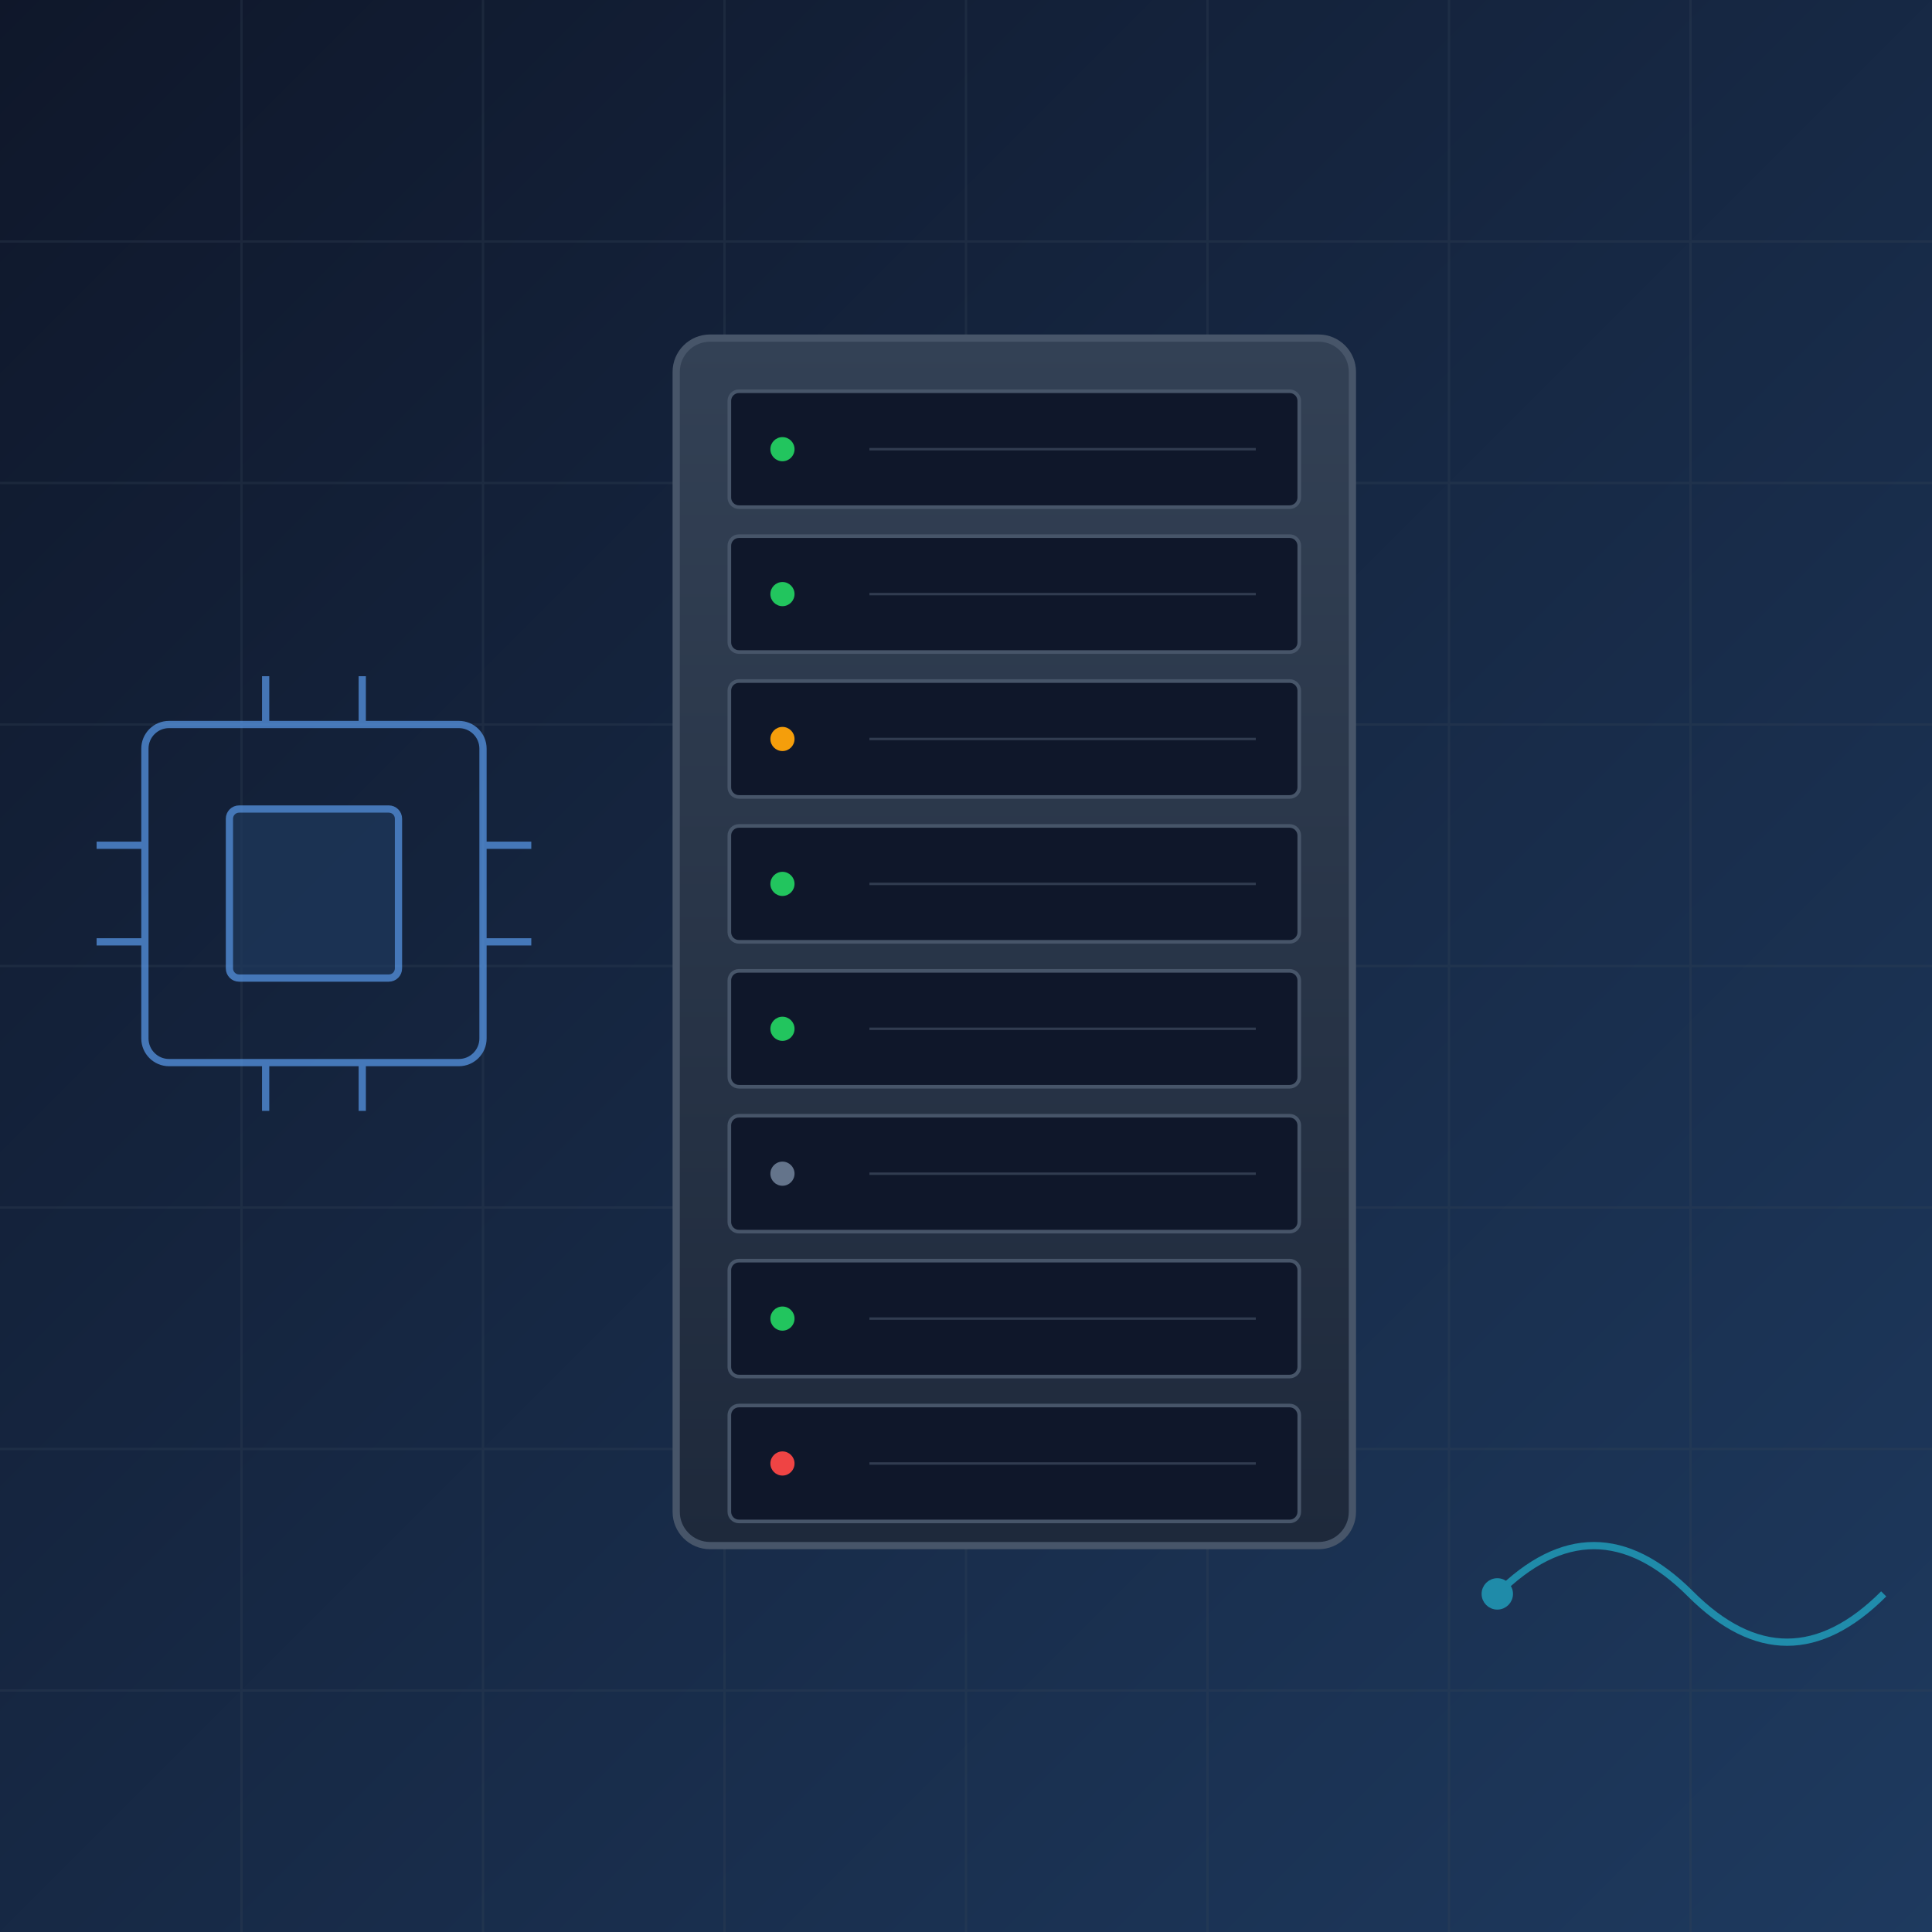
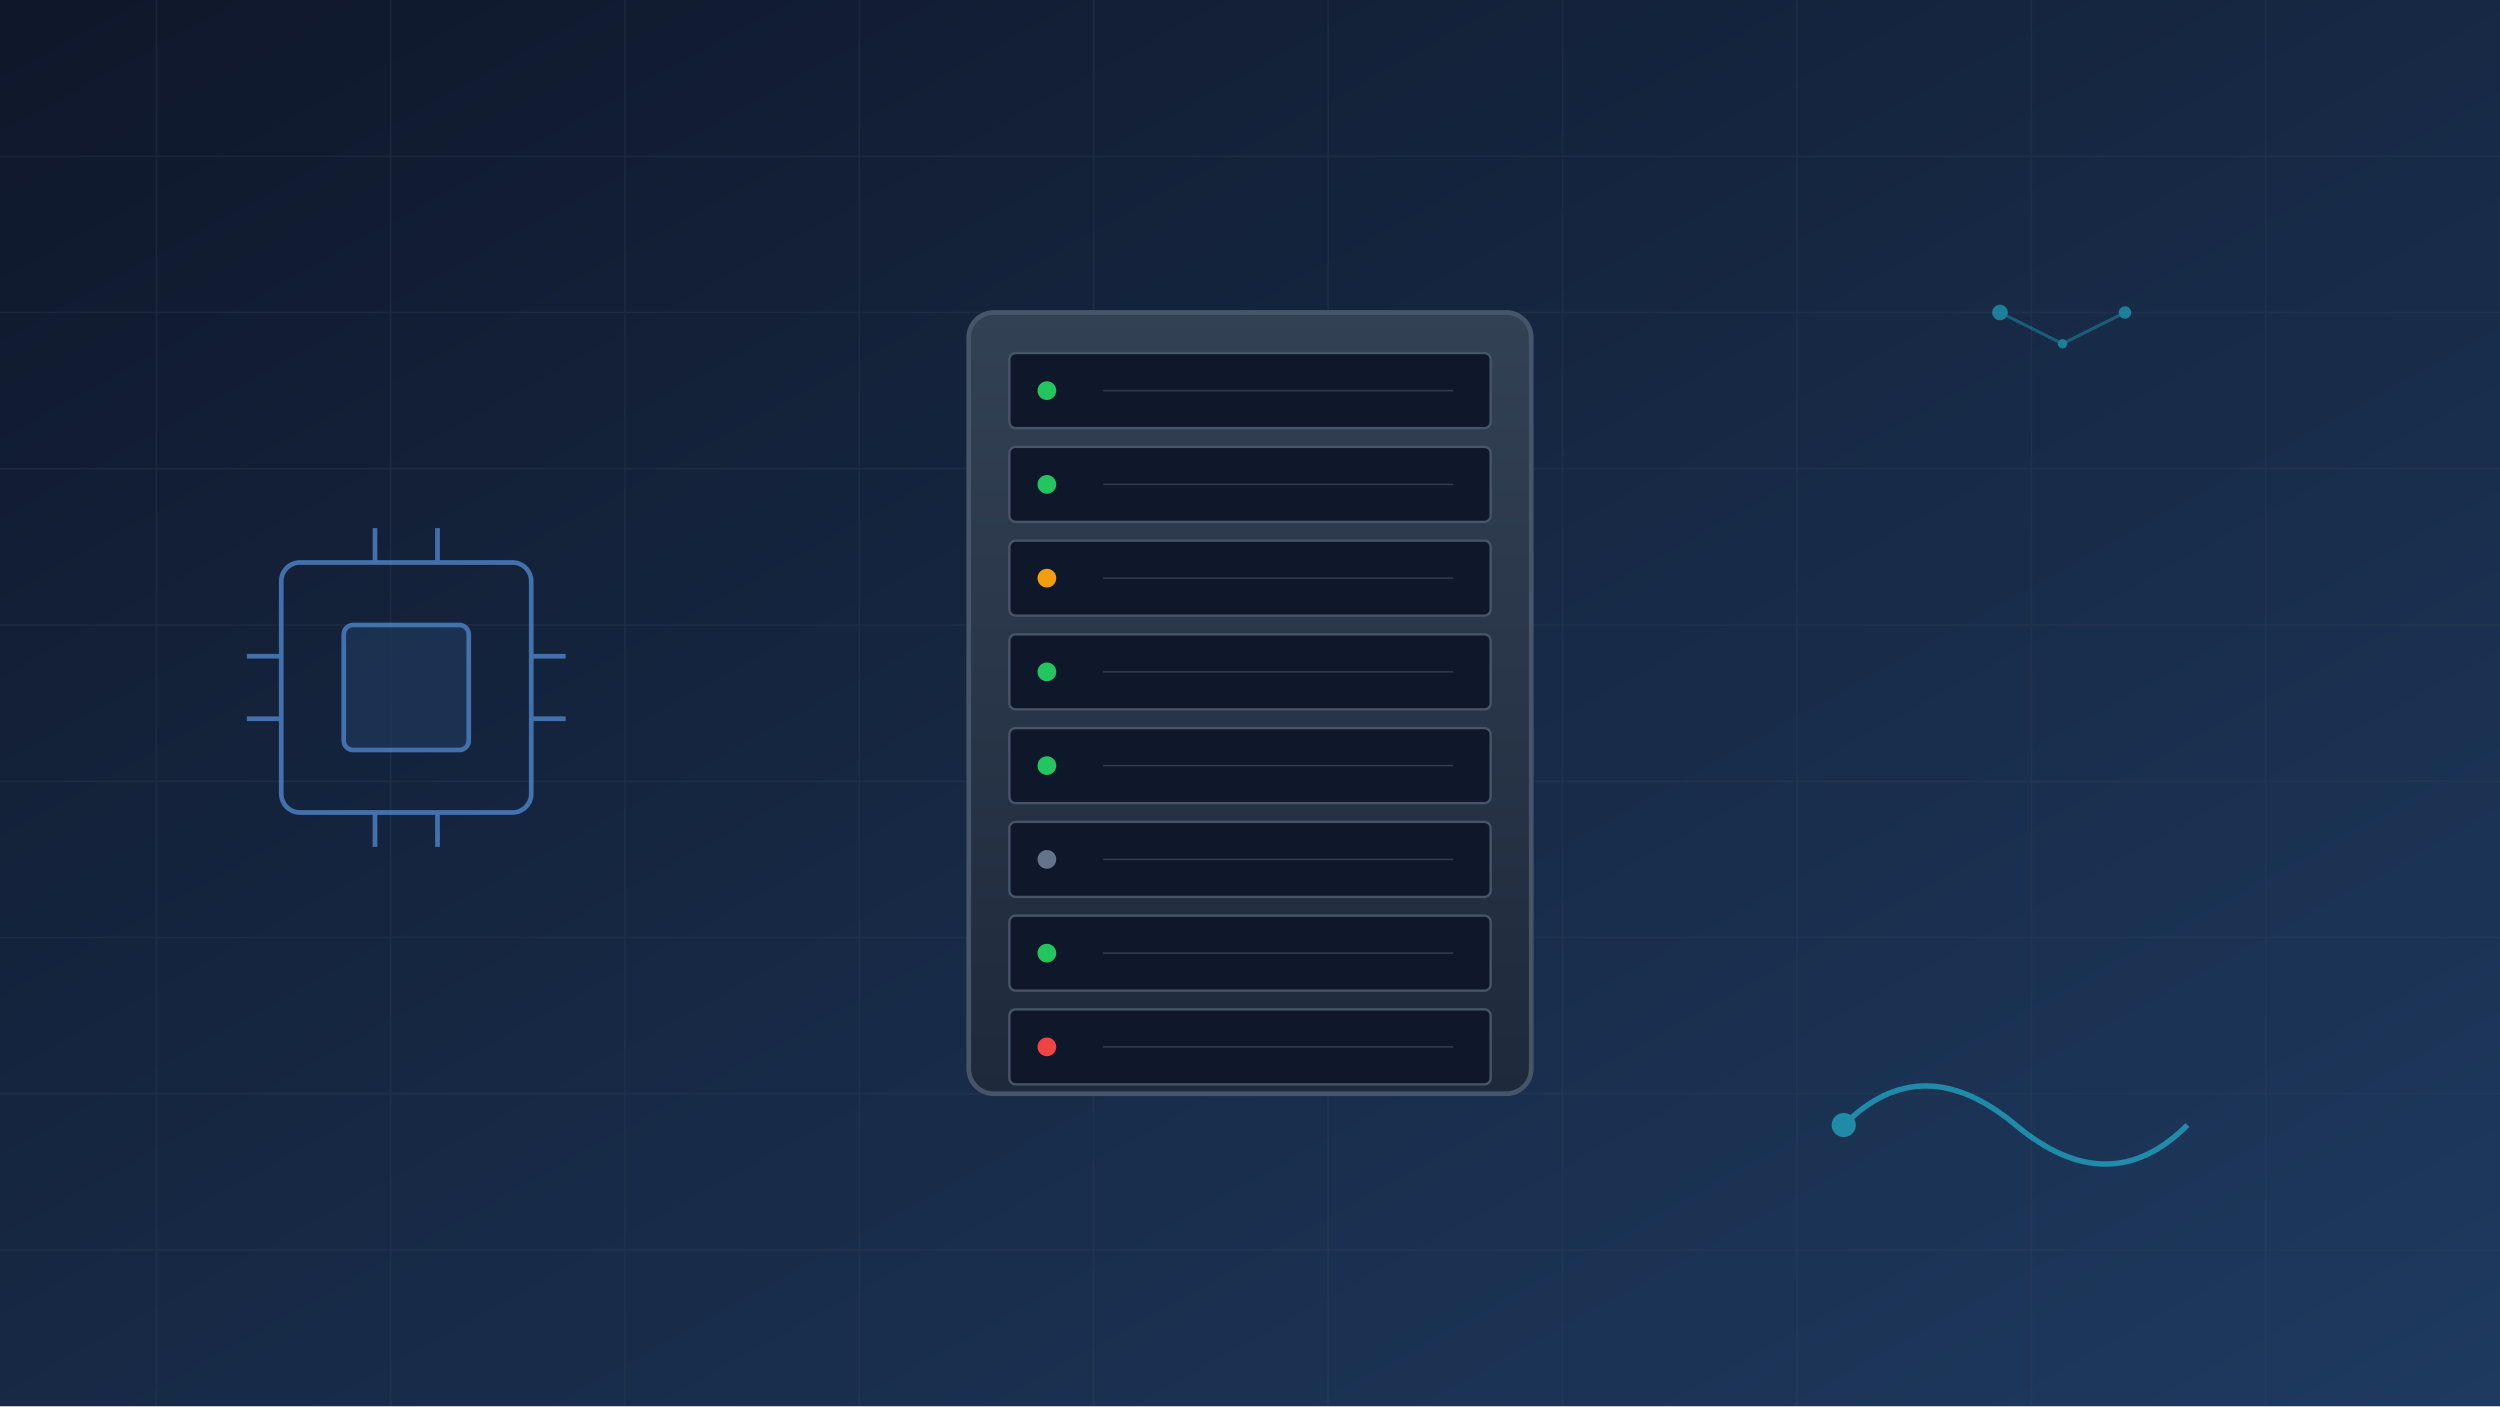
- <svg xmlns="http://www.w3.org/2000/svg" viewBox="0 0 800 800" preserveAspectRatio="xMidYMid slice">
+ <svg xmlns="http://www.w3.org/2000/svg" viewBox="0 0 1600 900" preserveAspectRatio="xMidYMid slice">
  <defs>
    <linearGradient id="bg" x1="0" y1="0" x2="1" y2="1">
      <stop offset="0" stop-color="#0f172a" />
      <stop offset="1" stop-color="#1e3a5f" />
    </linearGradient>
    <linearGradient id="rack" x1="0" y1="0" x2="0" y2="1">
      <stop offset="0" stop-color="#334155" />
      <stop offset="1" stop-color="#1e293b" />
    </linearGradient>
  </defs>
-   <rect width="800" height="800" fill="url(#bg)" />
-   <g stroke="#334155" stroke-width="1" opacity="0.32">
-     <path d="M0 100 H800 M0 200 H800 M0 300 H800 M0 400 H800 M0 500 H800 M0 600 H800 M0 700 H800" />
-     <path d="M100 0 V800 M200 0 V800 M300 0 V800 M400 0 V800 M500 0 V800 M600 0 V800 M700 0 V800" />
+   <rect width="1600" height="900" fill="url(#bg)" />
+   <g stroke="#334155" stroke-width="1" opacity="0.3">
+     <path d="M0 100 H1600 M0 200 H1600 M0 300 H1600 M0 400 H1600 M0 500 H1600 M0 600 H1600 M0 700 H1600 M0 800 H1600" />
+     <path d="M100 0 V900 M250 0 V900 M400 0 V900 M550 0 V900 M700 0 V900 M850 0 V900 M1000 0 V900 M1150 0 V900 M1300 0 V900 M1450 0 V900" />
  </g>
-   <g transform="translate(60,300)" fill="none" stroke="#60a5fa" stroke-width="3" opacity="0.65">
-     <rect x="0" y="0" width="140" height="140" rx="10" />
-     <rect x="35" y="35" width="70" height="70" rx="4" fill="#1e3a5f" />
-     <path d="M0 50 H-20 M0 90 H-20 M140 50 H160 M140 90 H160 M50 0 V-20 M90 0 V-20 M50 140 V160 M90 140 V160" />
+   <g transform="translate(180,360)" fill="none" stroke="#60a5fa" stroke-width="3" opacity="0.6">
+     <rect x="0" y="0" width="160" height="160" rx="12" />
+     <rect x="40" y="40" width="80" height="80" rx="6" fill="#1e3a5f" />
+     <path d="M0 60 H-22 M0 100 H-22 M160 60 H182 M160 100 H182 M60 0 V-22 M100 0 V-22 M60 160 V182 M100 160 V182" />
  </g>
-   <g transform="translate(280,140)">
-     <rect width="280" height="500" rx="14" fill="url(#rack)" stroke="#475569" stroke-width="3" />
+   <g transform="translate(620,200)">
+     <rect width="360" height="500" rx="16" fill="url(#rack)" stroke="#475569" stroke-width="3" />
    <g fill="#0f172a" stroke="#475569" stroke-width="1.5">
-       <rect x="22" y="22" width="236" height="48" rx="4" />
-       <rect x="22" y="82" width="236" height="48" rx="4" />
-       <rect x="22" y="142" width="236" height="48" rx="4" />
-       <rect x="22" y="202" width="236" height="48" rx="4" />
-       <rect x="22" y="262" width="236" height="48" rx="4" />
-       <rect x="22" y="322" width="236" height="48" rx="4" />
-       <rect x="22" y="382" width="236" height="48" rx="4" />
-       <rect x="22" y="442" width="236" height="48" rx="4" />
+       <rect x="26" y="26" width="308" height="48" rx="4" />
+       <rect x="26" y="86" width="308" height="48" rx="4" />
+       <rect x="26" y="146" width="308" height="48" rx="4" />
+       <rect x="26" y="206" width="308" height="48" rx="4" />
+       <rect x="26" y="266" width="308" height="48" rx="4" />
+       <rect x="26" y="326" width="308" height="48" rx="4" />
+       <rect x="26" y="386" width="308" height="48" rx="4" />
+       <rect x="26" y="446" width="308" height="48" rx="4" />
    </g>
    <g>
-       <circle cx="44" cy="46" r="5" fill="#22c55e">
+       <circle cx="50" cy="50" r="6" fill="#22c55e">
        <animate attributeName="opacity" values="0.4;1;0.4" dur="2.1s" repeatCount="indefinite" />
      </circle>
-       <circle cx="44" cy="106" r="5" fill="#22c55e" />
-       <circle cx="44" cy="166" r="5" fill="#f59e0b">
+       <circle cx="50" cy="110" r="6" fill="#22c55e" />
+       <circle cx="50" cy="170" r="6" fill="#f59e0b">
        <animate attributeName="opacity" values="0.3;1;0.3" dur="1.4s" repeatCount="indefinite" />
      </circle>
-       <circle cx="44" cy="226" r="5" fill="#22c55e" />
-       <circle cx="44" cy="286" r="5" fill="#22c55e">
+       <circle cx="50" cy="230" r="6" fill="#22c55e" />
+       <circle cx="50" cy="290" r="6" fill="#22c55e">
        <animate attributeName="opacity" values="0.5;1;0.5" dur="2.7s" repeatCount="indefinite" />
      </circle>
-       <circle cx="44" cy="346" r="5" fill="#64748b" />
-       <circle cx="44" cy="406" r="5" fill="#22c55e" />
-       <circle cx="44" cy="466" r="5" fill="#ef4444">
+       <circle cx="50" cy="350" r="6" fill="#64748b" />
+       <circle cx="50" cy="410" r="6" fill="#22c55e" />
+       <circle cx="50" cy="470" r="6" fill="#ef4444">
        <animate attributeName="opacity" values="0.4;1;0.4" dur="1.1s" repeatCount="indefinite" />
      </circle>
    </g>
    <g stroke="#475569" stroke-width="1" opacity="0.6">
-       <path d="M80 46 H240 M80 106 H240 M80 166 H240 M80 226 H240 M80 286 H240 M80 346 H240 M80 406 H240 M80 466 H240" />
+       <path d="M86 50 H310 M86 110 H310 M86 170 H310 M86 230 H310 M86 290 H310 M86 350 H310 M86 410 H310 M86 470 H310" />
    </g>
  </g>
-   <g transform="translate(620,560)" fill="none" stroke="#22d3ee" stroke-width="3" opacity="0.55">
-     <path d="M0 100 Q40 60 80 100 T160 100" />
-     <circle cx="0" cy="100" r="5" fill="#22d3ee" />
+   <g transform="translate(1180,640)" fill="none" stroke="#22d3ee" stroke-width="3.5" opacity="0.55">
+     <path d="M0 80 Q50 30 110 80 T220 80" />
+     <circle cx="0" cy="80" r="6" fill="#22d3ee" />
+   </g>
+   <g transform="translate(1280,200)" fill="#22d3ee" opacity="0.5">
+     <circle cx="0" cy="0" r="5" />
+     <circle cx="40" cy="20" r="3" />
+     <circle cx="80" cy="0" r="4" />
+     <path d="M0 0 L40 20 L80 0" stroke="#22d3ee" stroke-width="2" fill="none" opacity="0.6" />
  </g>
</svg>
